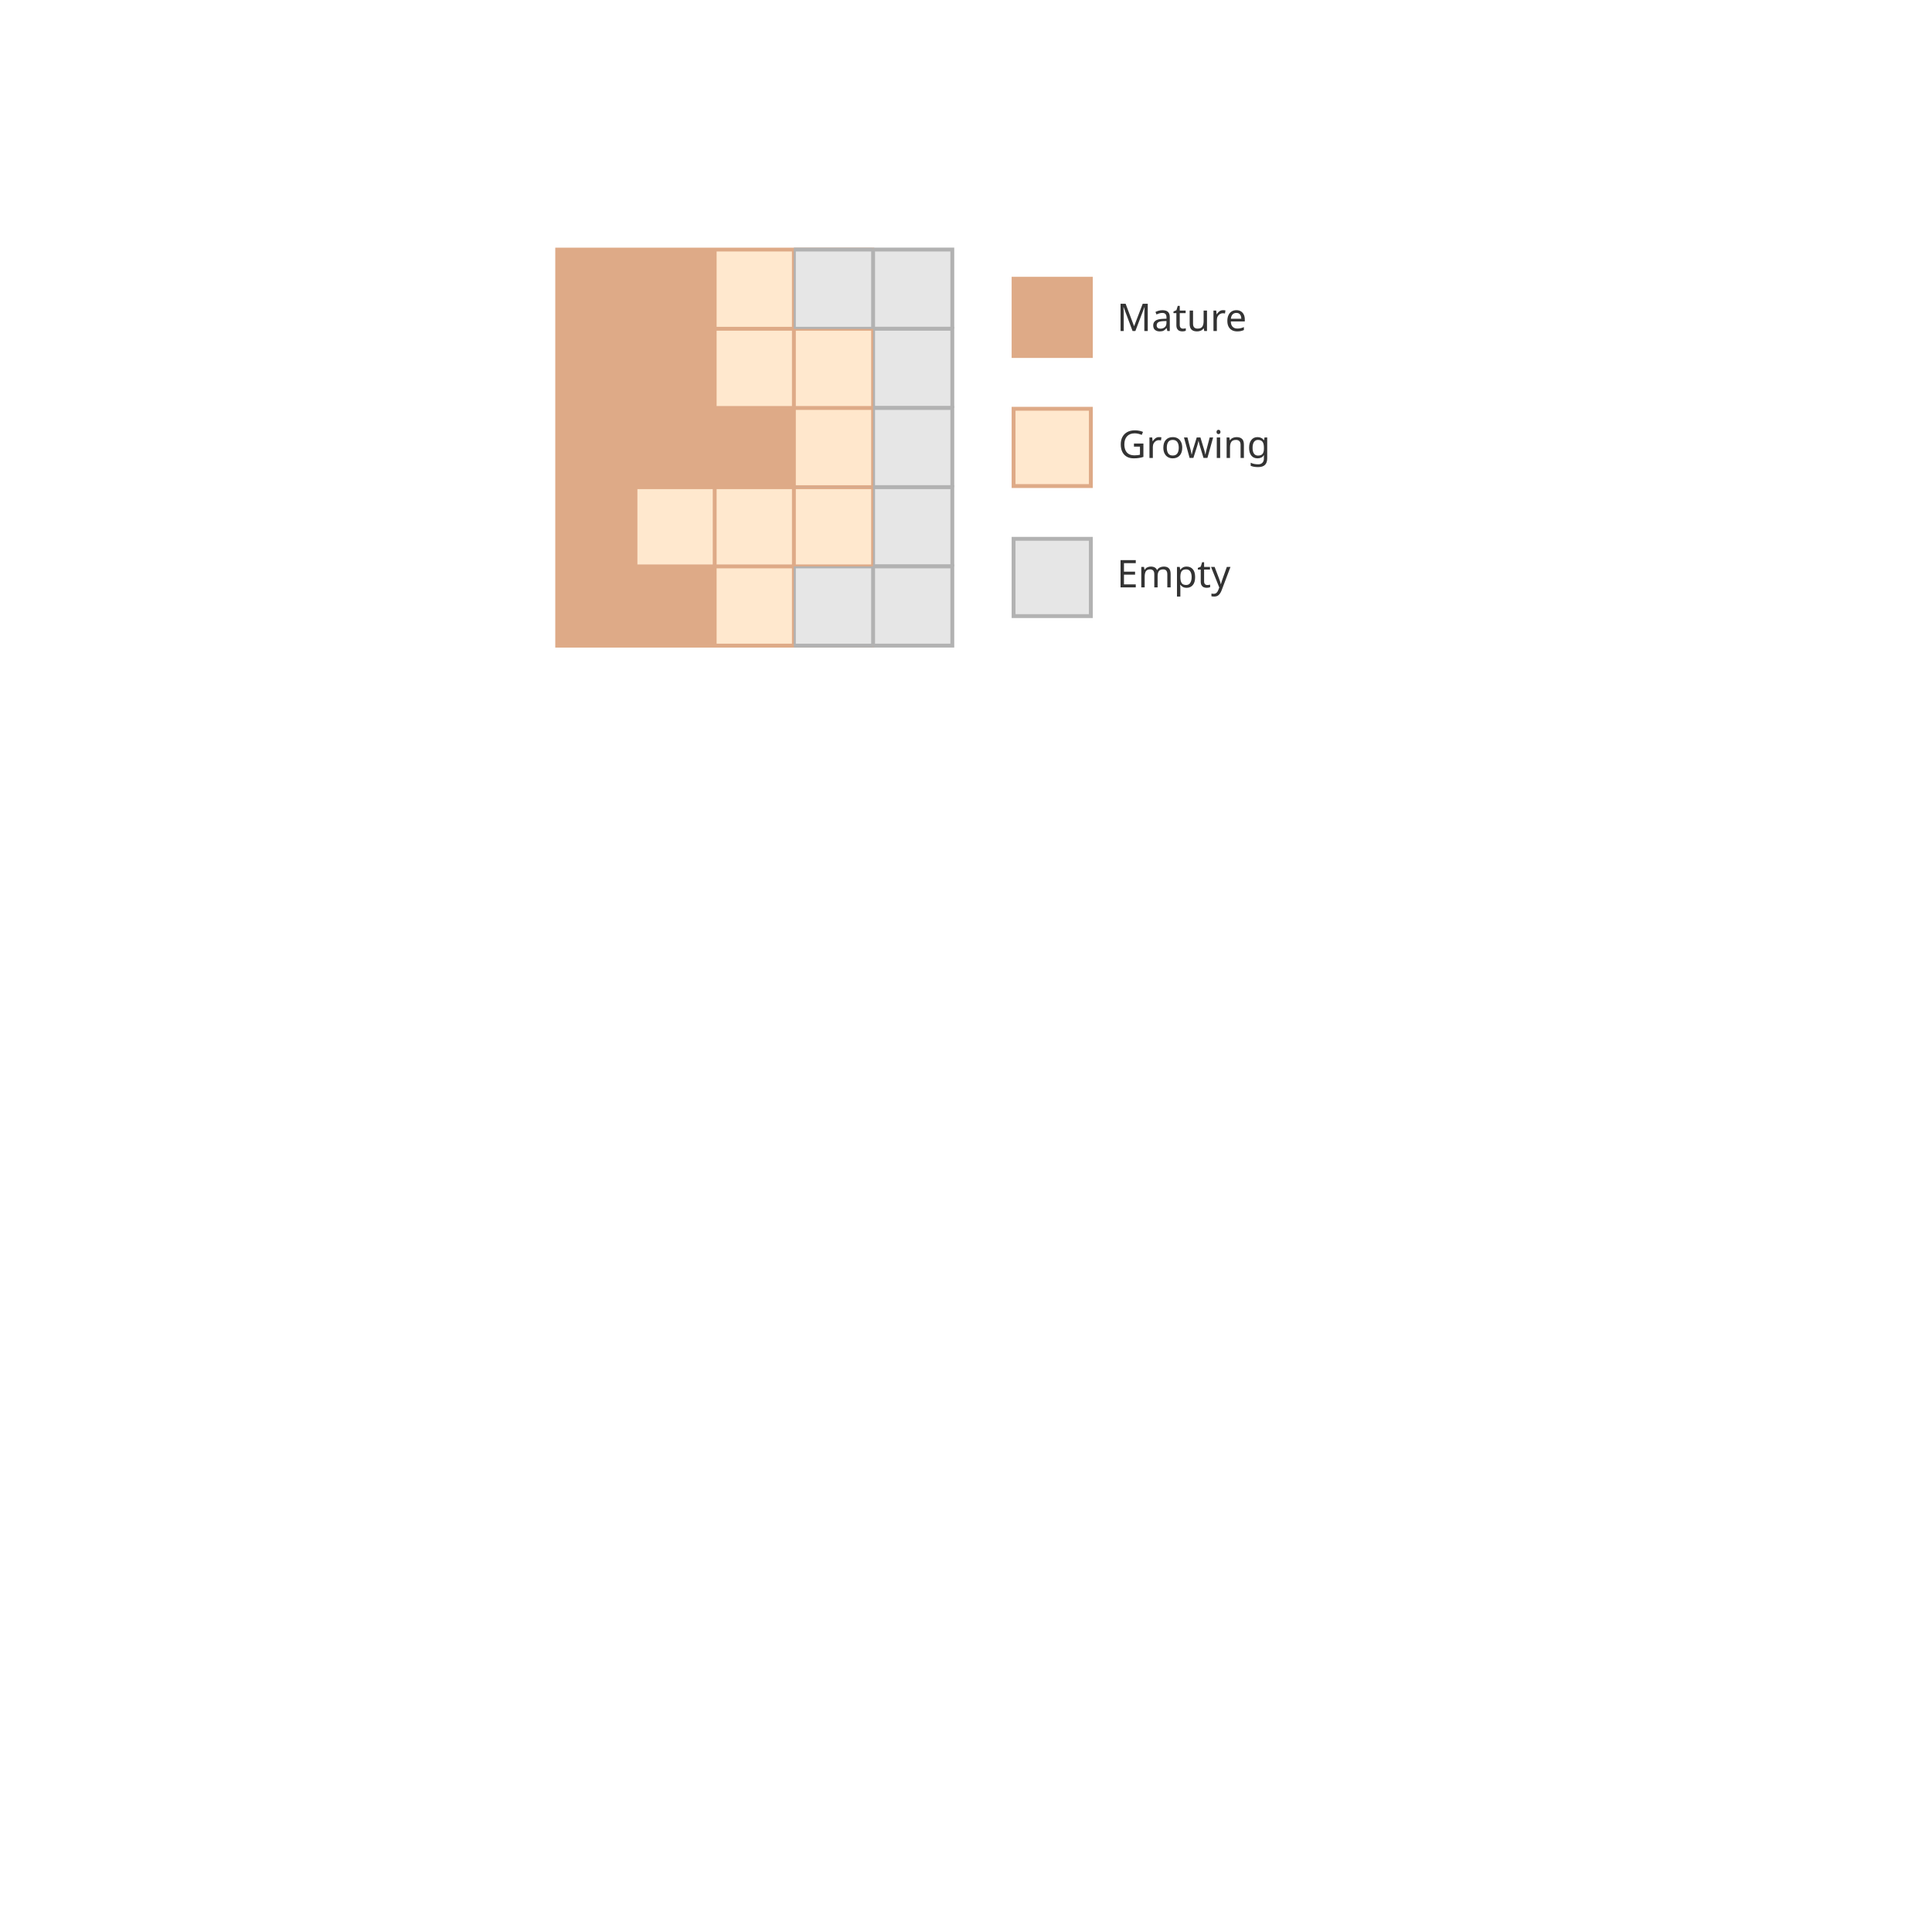
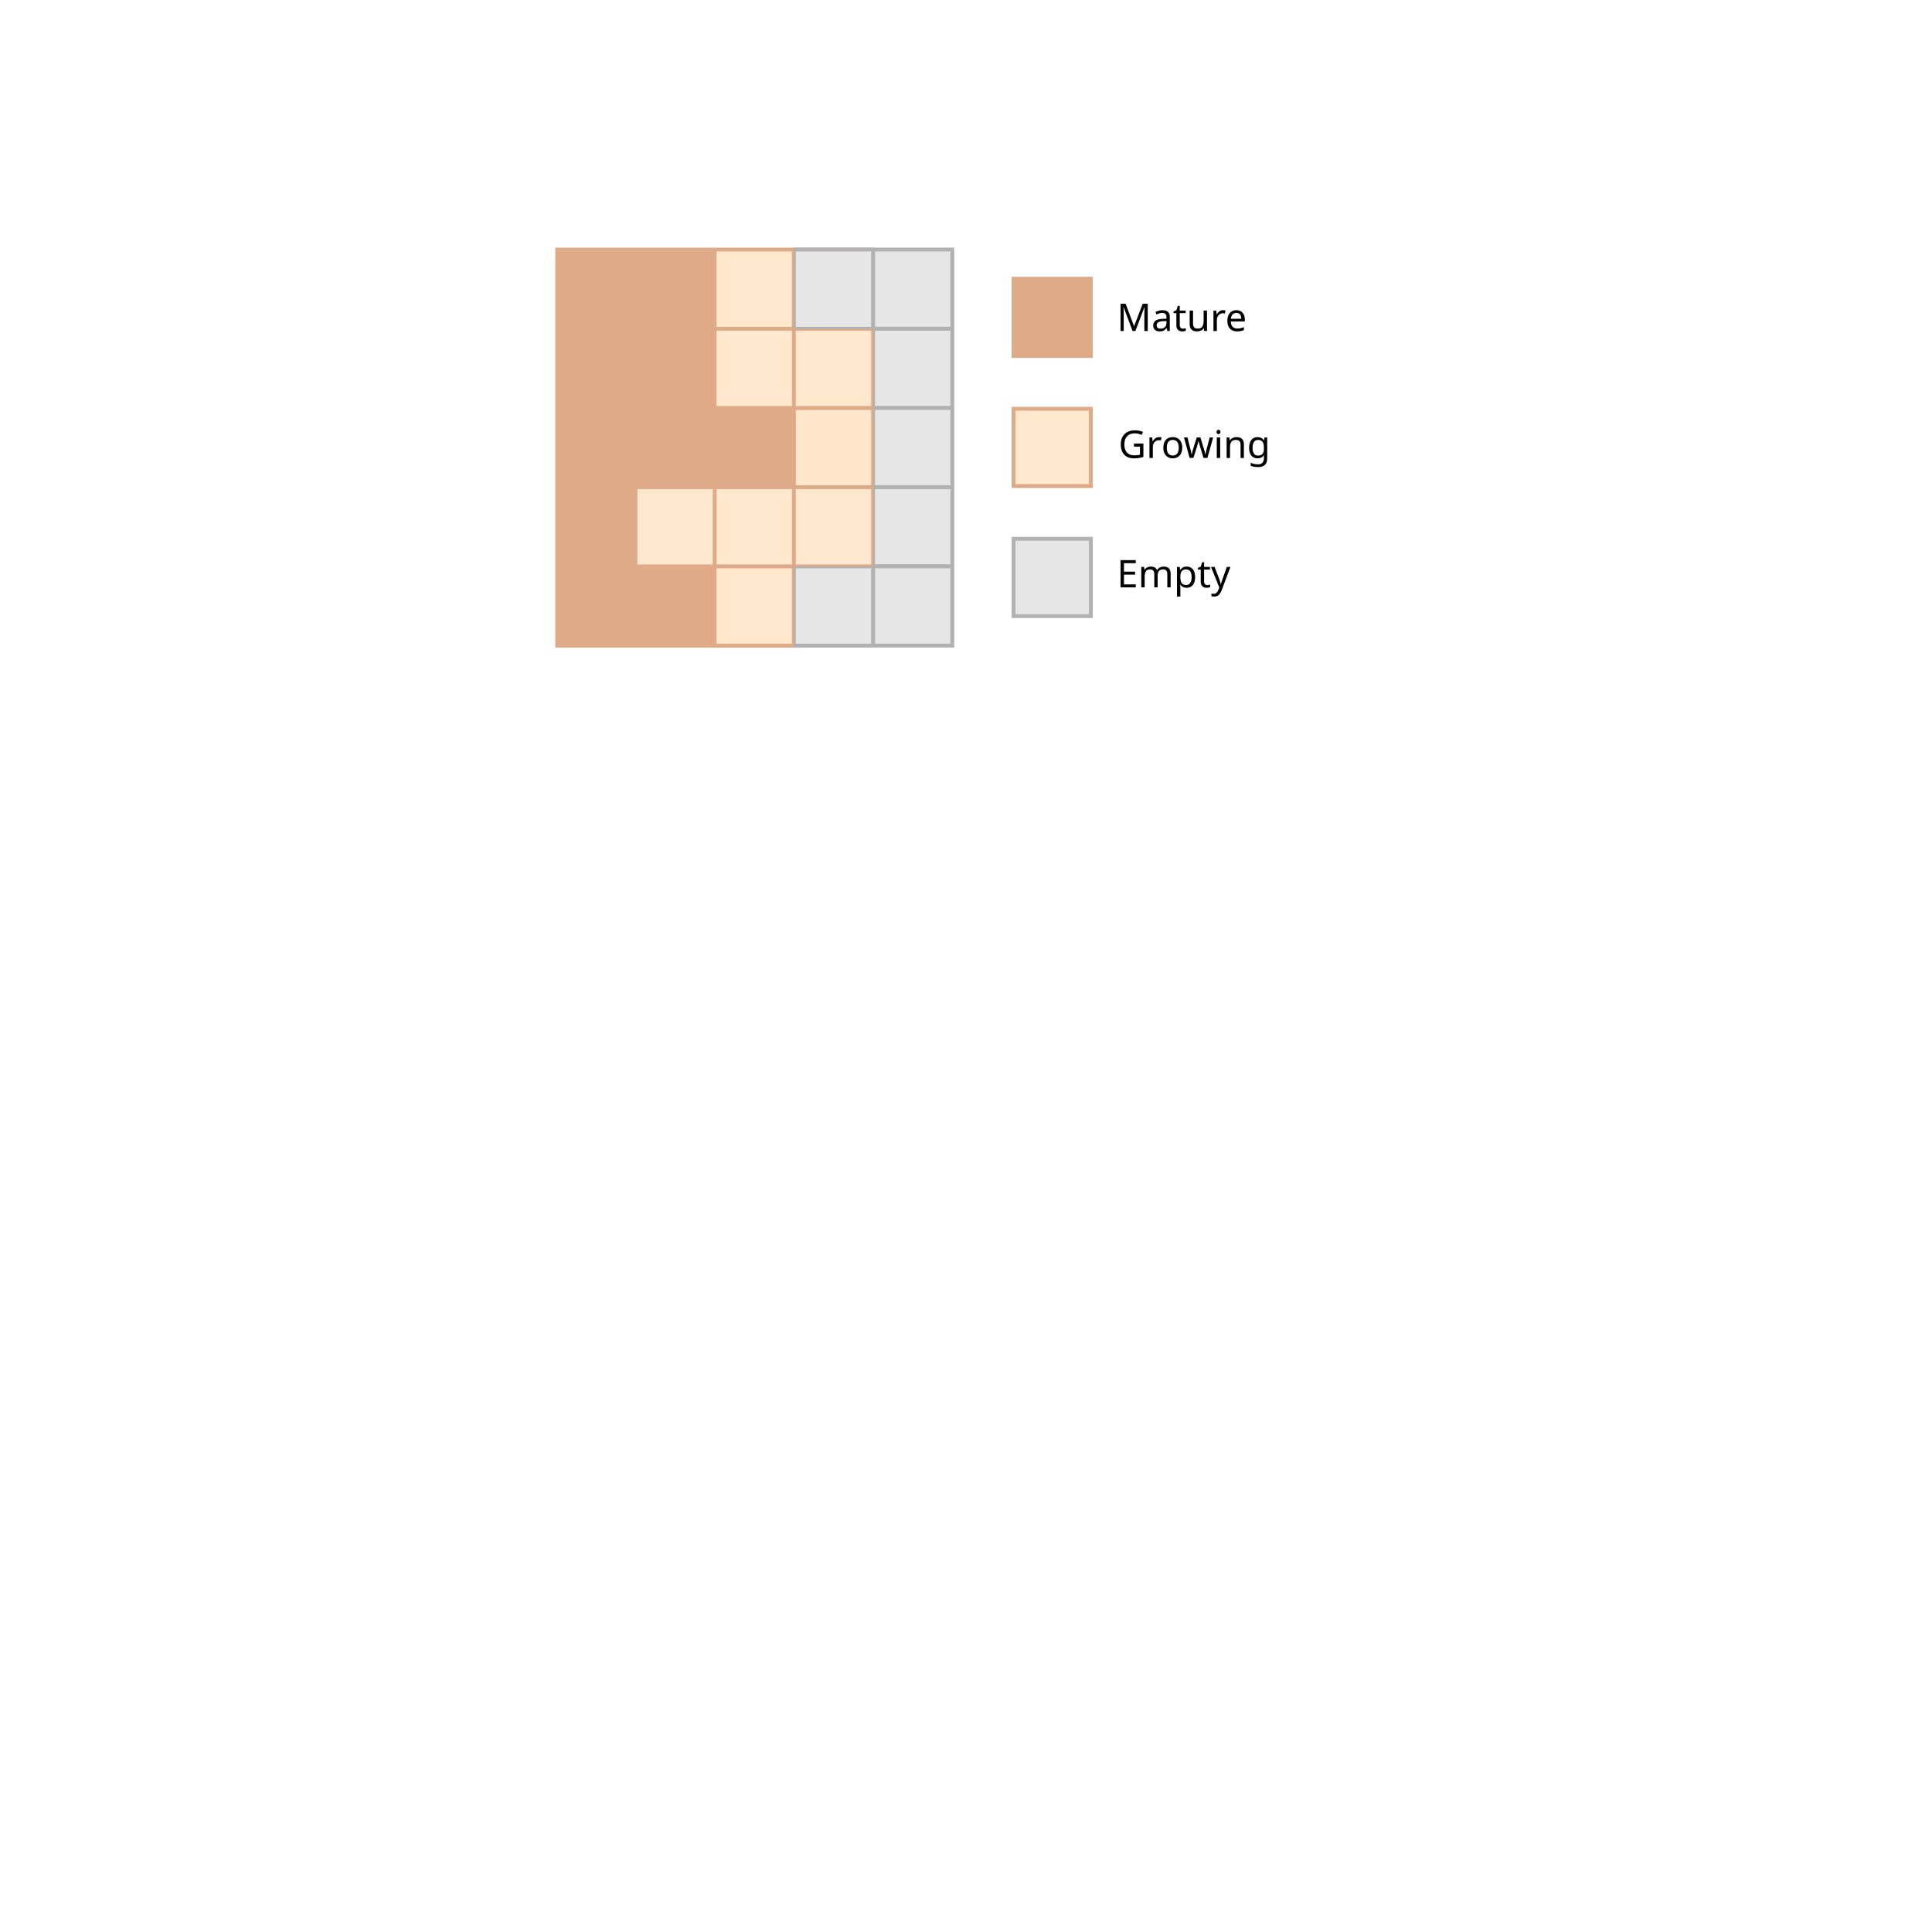
<svg xmlns="http://www.w3.org/2000/svg" width="1000mm" height="1000mm" viewBox="0 0 1000 1000" version="1.1" id="svg5">
  <defs id="defs2" />
  <g id="layer5">
    <g id="layer7" style="display:inline" />
  </g>
  <g id="g945">
    <rect style="display:inline;fill:#deaa87;fill-opacity:1;stroke:#deaa87;stroke-width:0;stroke-linecap:butt;stroke-linejoin:miter;stroke-miterlimit:2;stroke-dasharray:none;stroke-opacity:1" id="rect18063-93-9-1-0-1" width="165.142" height="206.993" x="287.405" y="128.196" />
    <rect style="display:inline;fill:#b3b3b3;fill-opacity:1;stroke:#b2b2b2;stroke-width:0;stroke-linecap:butt;stroke-linejoin:miter;stroke-miterlimit:2;stroke-dasharray:none;stroke-opacity:1" id="rect18063-9-5-3-1-54" width="81" height="204" x="411.417" y="129.667" />
    <rect style="fill:#e6e6e6;fill-opacity:1;stroke:#b2b2b2;stroke-width:1;stroke-linecap:butt;stroke-linejoin:miter;stroke-miterlimit:2;stroke-dasharray:none;stroke-opacity:1" id="rect18063-2-7" width="40" height="40" x="411.417" y="129.667" />
    <path style="color:#000000;fill:#e6e6e6;stroke-miterlimit:2;-inkscape-stroke:none" d="m 452.417,129.667 h 40 v 40 h -40 z" id="path16779" />
    <path style="color:#000000;fill:#b2b2b2;stroke-miterlimit:2;-inkscape-stroke:none" d="m 451.916,128.163 v 1.503 40.5 h 42.003 v -42.003 z m 1,2.003 h 39 v 39 h -39 z" id="path15995" />
    <rect style="fill:#e6e6e6;fill-opacity:1;stroke:#b2b2b2;stroke-width:1;stroke-linecap:butt;stroke-linejoin:miter;stroke-miterlimit:2;stroke-dasharray:none;stroke-opacity:1" id="rect18063-2" width="40" height="40" x="411.417" y="293.667" />
    <rect style="fill:#e6e6e6;fill-opacity:1;stroke:#b2b2b2;stroke-width:1;stroke-linecap:butt;stroke-linejoin:miter;stroke-miterlimit:2;stroke-dasharray:none;stroke-opacity:1" id="rect18063-93-9" width="40" height="40" x="452.417" y="-333.667" transform="scale(1,-1)" />
    <rect style="fill:#e6e6e6;fill-opacity:1;stroke:#b2b2b2;stroke-width:1;stroke-linecap:butt;stroke-linejoin:miter;stroke-miterlimit:2;stroke-dasharray:none;stroke-opacity:1" id="rect18063-9-5-6" width="40" height="40" x="452.417" y="252.667" />
    <rect style="fill:#e6e6e6;fill-opacity:1;stroke:#b2b2b2;stroke-width:1;stroke-linecap:butt;stroke-linejoin:miter;stroke-miterlimit:2;stroke-dasharray:none;stroke-opacity:1" id="rect18063-93-5-3" width="40" height="40" x="452.417" y="211.667" />
    <path style="color:#000000;fill:#e6e6e6;stroke-miterlimit:2;-inkscape-stroke:none" d="m 452.417,170.667 h 40 v 40 h -40 z" id="path17144" />
    <path style="color:#000000;fill:#b2b2b2;stroke-miterlimit:2;-inkscape-stroke:none" d="m 451.916,170.166 v 0.5 40.5 h 41 v -41 z m 1,1 h 39 v 39 h -39 z" id="path17146" />
    <path style="color:#000000;fill:#e6e6e6;stroke-miterlimit:2;-inkscape-stroke:none" d="m 452.417,170.667 h 40 v 40 h -40 z" id="path16779-4" />
    <path style="color:#000000;fill:#b2b2b2;stroke-miterlimit:2;-inkscape-stroke:none" d="m 451.916,169.163 v 1.503 40.5 h 42.003 v -42.003 z m 1,2.003 h 39 v 39 h -39 z" id="path15995-9" />
    <path style="color:#000000;fill:#e6e6e6;stroke-miterlimit:2;-inkscape-stroke:none" d="m 452.417,211.667 h 40 v 40 h -40 z" id="path16779-4-2" />
    <path style="color:#000000;fill:#b2b2b2;stroke-miterlimit:2;-inkscape-stroke:none" d="m 451.916,210.163 v 1.503 40.5 h 42.003 v -42.003 z m 1,2.003 h 39 v 39 h -39 z" id="path15995-9-0" />
    <path style="color:#000000;fill:#e6e6e6;stroke-miterlimit:2;-inkscape-stroke:none" d="m 452.417,252.667 h 40 v 40 h -40 z" id="path16779-4-2-9" />
    <path style="color:#000000;fill:#b2b2b2;stroke-miterlimit:2;-inkscape-stroke:none" d="m 451.916,251.163 v 1.503 40.5 h 42.003 v -42.003 z m 1,2.003 h 39 v 39 h -39 z" id="path15995-9-0-6" />
    <rect style="fill:#deaa87;fill-opacity:1;stroke:#deaa87;stroke-width:1;stroke-linecap:butt;stroke-linejoin:miter;stroke-miterlimit:2;stroke-dasharray:none;stroke-opacity:1" id="rect18063-6" width="40" height="40" x="329.417" y="129.667" />
    <rect style="fill:#deaa87;fill-opacity:1;stroke:#deaa87;stroke-width:1;stroke-linecap:butt;stroke-linejoin:miter;stroke-miterlimit:2;stroke-dasharray:none;stroke-opacity:1" id="rect18063-93-9-1-0" width="40" height="40" x="288.251" y="129.501" />
    <rect style="fill:#deaa87;fill-opacity:1;stroke:#deaa87;stroke-width:1;stroke-linecap:butt;stroke-linejoin:miter;stroke-miterlimit:2;stroke-dasharray:none;stroke-opacity:1" id="rect18063" width="40" height="40" x="329.417" y="293.667" />
    <rect style="fill:#deaa87;fill-opacity:1;stroke:#deaa87;stroke-width:1;stroke-linecap:butt;stroke-linejoin:miter;stroke-miterlimit:2;stroke-dasharray:none;stroke-opacity:1" id="rect18063-7" width="40" height="40" x="329.417" y="211.667" />
    <rect style="fill:#deaa87;fill-opacity:1;stroke:#deaa87;stroke-width:1;stroke-linecap:butt;stroke-linejoin:miter;stroke-miterlimit:2;stroke-dasharray:none;stroke-opacity:1" id="rect18063-9-8" width="40" height="40" x="329.417" y="170.667" />
    <rect style="fill:#deaa87;fill-opacity:1;stroke:#deaa87;stroke-width:1;stroke-linecap:butt;stroke-linejoin:miter;stroke-miterlimit:2;stroke-dasharray:none;stroke-opacity:1" id="rect18063-93-5" width="40" height="40" x="370.417" y="211.667" />
    <rect style="fill:#deaa87;fill-opacity:1;stroke:#deaa87;stroke-width:1;stroke-linecap:butt;stroke-linejoin:miter;stroke-miterlimit:2;stroke-dasharray:none;stroke-opacity:1" id="rect18063-93-9-1" width="40" height="40" x="288.417" y="293.667" />
    <rect style="fill:#deaa87;fill-opacity:1;stroke:#deaa87;stroke-width:1;stroke-linecap:butt;stroke-linejoin:miter;stroke-miterlimit:2;stroke-dasharray:none;stroke-opacity:1" id="rect18063-9-5-6-9" width="40" height="40" x="288.417" y="252.667" />
    <rect style="fill:#deaa87;fill-opacity:1;stroke:#deaa87;stroke-width:1;stroke-linecap:butt;stroke-linejoin:miter;stroke-miterlimit:2;stroke-dasharray:none;stroke-opacity:1" id="rect18063-93-5-3-0" width="40" height="40" x="288.417" y="211.667" />
    <rect style="fill:#deaa87;fill-opacity:1;stroke:#deaa87;stroke-width:1;stroke-linecap:butt;stroke-linejoin:miter;stroke-miterlimit:2;stroke-dasharray:none;stroke-opacity:1" id="rect18063-9-5-3-1-5" width="40" height="40" x="288.417" y="170.667" />
    <rect style="fill:#ffe8ce;fill-opacity:1;stroke:#deaa87;stroke-width:1;stroke-linecap:butt;stroke-linejoin:miter;stroke-miterlimit:2;stroke-dasharray:none;stroke-opacity:1" id="rect18063-93-7" width="40" height="40" x="370.417" y="129.667" />
    <rect style="fill:#ffe8ce;fill-opacity:1;stroke:#deaa87;stroke-width:1;stroke-linecap:butt;stroke-linejoin:miter;stroke-miterlimit:2;stroke-dasharray:none;stroke-opacity:1" id="rect18063-9" width="40" height="40" x="329.417" y="252.667" />
    <rect style="fill:#ffe8ce;fill-opacity:1;stroke:#deaa87;stroke-width:1;stroke-linecap:butt;stroke-linejoin:miter;stroke-miterlimit:2;stroke-dasharray:none;stroke-opacity:1" id="rect18063-93" width="40" height="40" x="370.417" y="293.667" />
    <rect style="fill:#ffe8ce;fill-opacity:1;stroke:#deaa87;stroke-width:1;stroke-linecap:butt;stroke-linejoin:miter;stroke-miterlimit:2;stroke-dasharray:none;stroke-opacity:1" id="rect18063-9-5" width="40" height="40" x="370.417" y="252.667" />
    <rect style="fill:#ffe8ce;fill-opacity:1;stroke:#deaa87;stroke-width:1;stroke-linecap:butt;stroke-linejoin:miter;stroke-miterlimit:2;stroke-dasharray:none;stroke-opacity:1" id="rect18063-9-5-3" width="40" height="40" x="370.417" y="170.667" />
    <rect style="fill:#ffe8ce;fill-opacity:1;stroke:#deaa87;stroke-width:1;stroke-linecap:butt;stroke-linejoin:miter;stroke-miterlimit:2;stroke-dasharray:none;stroke-opacity:1" id="rect18063-9-0" width="40" height="40" x="411.417" y="252.667" />
    <rect style="fill:#ffe7cc;fill-opacity:1;stroke:#deaa87;stroke-width:1;stroke-linecap:butt;stroke-linejoin:miter;stroke-miterlimit:2;stroke-dasharray:none;stroke-opacity:1" id="rect18063-7-2" width="40" height="40" x="411.417" y="211.667" />
    <rect style="fill:#ffe8ce;fill-opacity:1;stroke:#deaa87;stroke-width:1;stroke-linecap:butt;stroke-linejoin:miter;stroke-miterlimit:2;stroke-dasharray:none;stroke-opacity:1" id="rect18063-9-8-0" width="40" height="40" x="411.417" y="170.667" />
    <path style="color:#000000;fill:#e6e6e6;stroke-miterlimit:2;-inkscape-stroke:none" d="m 452.417,293.667 h 40 v 40 h -40 z" id="path16779-4-2-1" />
    <path style="color:#000000;fill:#b2b2b2;stroke-miterlimit:2;-inkscape-stroke:none" d="m 451.916,292.163 v 1.503 41.502 h 42.003 v -43.005 z m 1,2.003 h 39 v 39 h -39 z" id="path15995-9-0-2" />
    <path style="color:#000000;fill:#e6e6e6;stroke-miterlimit:2;-inkscape-stroke:none" d="m 411.417,129.667 h 40 v 40 h -40 z" id="path16779-4-2-7" />
    <path style="color:#000000;fill:#b2b2b2;stroke-miterlimit:2;-inkscape-stroke:none" d="m 410.916,128.163 v 1.503 40.5 h 41.006 v -42.003 z m 1,2.003 h 39 v 39 h -39 z" id="path15995-9-0-3" />
    <path style="color:#000000;fill:#e6e6e6;stroke-miterlimit:2;-inkscape-stroke:none" d="m 411.417,333.667 h 40 v -40 h -40 z" id="path16779-4-2-7-1" />
    <path style="color:#000000;fill:#b2b2b2;stroke-miterlimit:2;-inkscape-stroke:none" d="m 410.916,335.17 v -1.503 -40.5 h 41.006 v 42.003 z m 1,-2.003 h 39 v -39 h -39 z" id="path15995-9-0-3-0" />
  </g>
  <rect style="fill:#deaa87;fill-opacity:1;stroke:#deaa87;stroke-width:2;stroke-linecap:butt;stroke-linejoin:miter;stroke-miterlimit:2;stroke-dasharray:none;stroke-opacity:1" id="rect18063-93-5-4" width="40" height="40" x="524.621" y="144.271" />
  <rect style="fill:#ffe8ce;fill-opacity:1;stroke:#deaa87;stroke-width:2;stroke-linecap:butt;stroke-linejoin:miter;stroke-miterlimit:2;stroke-dasharray:none;stroke-opacity:1" id="rect18063-93-6" width="40" height="40" x="524.621" y="211.584" />
  <rect style="fill:#e6e6e6;fill-opacity:1;stroke:#b2b2b2;stroke-width:2;stroke-linecap:butt;stroke-linejoin:miter;stroke-miterlimit:2;stroke-dasharray:none;stroke-opacity:1" id="rect18063-93-9-47" width="40" height="40" x="524.621" y="278.896" />
-   <text xml:space="preserve" style="font-style:normal;font-variant:normal;font-weight:normal;font-stretch:normal;font-size:19.756px;line-height:1.25;font-family:sans-serif;-inkscape-font-specification:'sans-serif, Normal';font-variant-ligatures:normal;font-variant-caps:normal;font-variant-numeric:normal;font-variant-east-asian:normal;fill:#333333;fill-opacity:1;stroke:none;stroke-width:2.646;stroke-miterlimit:4;stroke-dasharray:none" x="578.074" y="171.332" id="text32195">
-     <tspan id="tspan32193" style="font-style:normal;font-variant:normal;font-weight:normal;font-stretch:normal;font-size:19.756px;font-family:sans-serif;-inkscape-font-specification:'sans-serif, Normal';font-variant-ligatures:normal;font-variant-caps:normal;font-variant-numeric:normal;font-variant-east-asian:normal;fill:#333333;fill-opacity:1;stroke-width:2.646;stroke-miterlimit:4;stroke-dasharray:none" x="578.074" y="171.332">Mature</tspan>
+   <text xml:space="preserve" style="font-style:normal;font-variant:normal;font-weight:normal;font-stretch:normal;font-size:19.756px;line-height:1.25;font-family:sans-serif;-inkscape-font-specification:'sans-serif, Normal';font-variant-ligatures:normal;font-variant-caps:normal;font-variant-numeric:normal;font-variant-east-asian:normal;fill:#000000;fill-opacity:1;stroke:none;stroke-width:2.646;stroke-miterlimit:4;stroke-dasharray:none" x="578.074" y="171.332" id="text32195">
+     <tspan id="tspan32193" style="font-style:normal;font-variant:normal;font-weight:normal;font-stretch:normal;font-size:19.756px;font-family:sans-serif;-inkscape-font-specification:'sans-serif, Normal';font-variant-ligatures:normal;font-variant-caps:normal;font-variant-numeric:normal;font-variant-east-asian:normal;fill:#000000;fill-opacity:1;stroke-width:2.646;stroke-miterlimit:4;stroke-dasharray:none" x="578.074" y="171.332">Mature</tspan>
  </text>
-   <text xml:space="preserve" style="font-style:normal;font-variant:normal;font-weight:normal;font-stretch:normal;font-size:19.756px;line-height:1.25;font-family:sans-serif;-inkscape-font-specification:'sans-serif, Normal';font-variant-ligatures:normal;font-variant-caps:normal;font-variant-numeric:normal;font-variant-east-asian:normal;fill:#333333;fill-opacity:1;stroke:none;stroke-width:2.646;stroke-miterlimit:4;stroke-dasharray:none" x="578.903" y="237.034" id="text32195-7">
+   <text xml:space="preserve" style="font-style:normal;font-variant:normal;font-weight:normal;font-stretch:normal;font-size:19.756px;line-height:1.25;font-family:sans-serif;-inkscape-font-specification:'sans-serif, Normal';font-variant-ligatures:normal;font-variant-caps:normal;font-variant-numeric:normal;font-variant-east-asian:normal;fill:#000000;fill-opacity:1;stroke:none;stroke-width:2.646;stroke-miterlimit:4;stroke-dasharray:none" x="578.903" y="237.034" id="text32195-7">
    <tspan id="tspan64583" x="578.903" y="237.034">Growing</tspan>
  </text>
-   <text xml:space="preserve" style="font-style:normal;font-variant:normal;font-weight:normal;font-stretch:normal;font-size:19.756px;line-height:1.25;font-family:sans-serif;-inkscape-font-specification:'sans-serif, Normal';font-variant-ligatures:normal;font-variant-caps:normal;font-variant-numeric:normal;font-variant-east-asian:normal;fill:#333333;fill-opacity:1;stroke:none;stroke-width:2.646;stroke-miterlimit:4;stroke-dasharray:none" x="578.074" y="304.042" id="text32195-3">
+   <text xml:space="preserve" style="font-style:normal;font-variant:normal;font-weight:normal;font-stretch:normal;font-size:19.756px;line-height:1.25;font-family:sans-serif;-inkscape-font-specification:'sans-serif, Normal';font-variant-ligatures:normal;font-variant-caps:normal;font-variant-numeric:normal;font-variant-east-asian:normal;fill:#000000;fill-opacity:1;stroke:none;stroke-width:2.646;stroke-miterlimit:4;stroke-dasharray:none" x="578.074" y="304.042" id="text32195-3">
    <tspan id="tspan67235" x="578.074" y="304.042">Empty</tspan>
  </text>
</svg>
